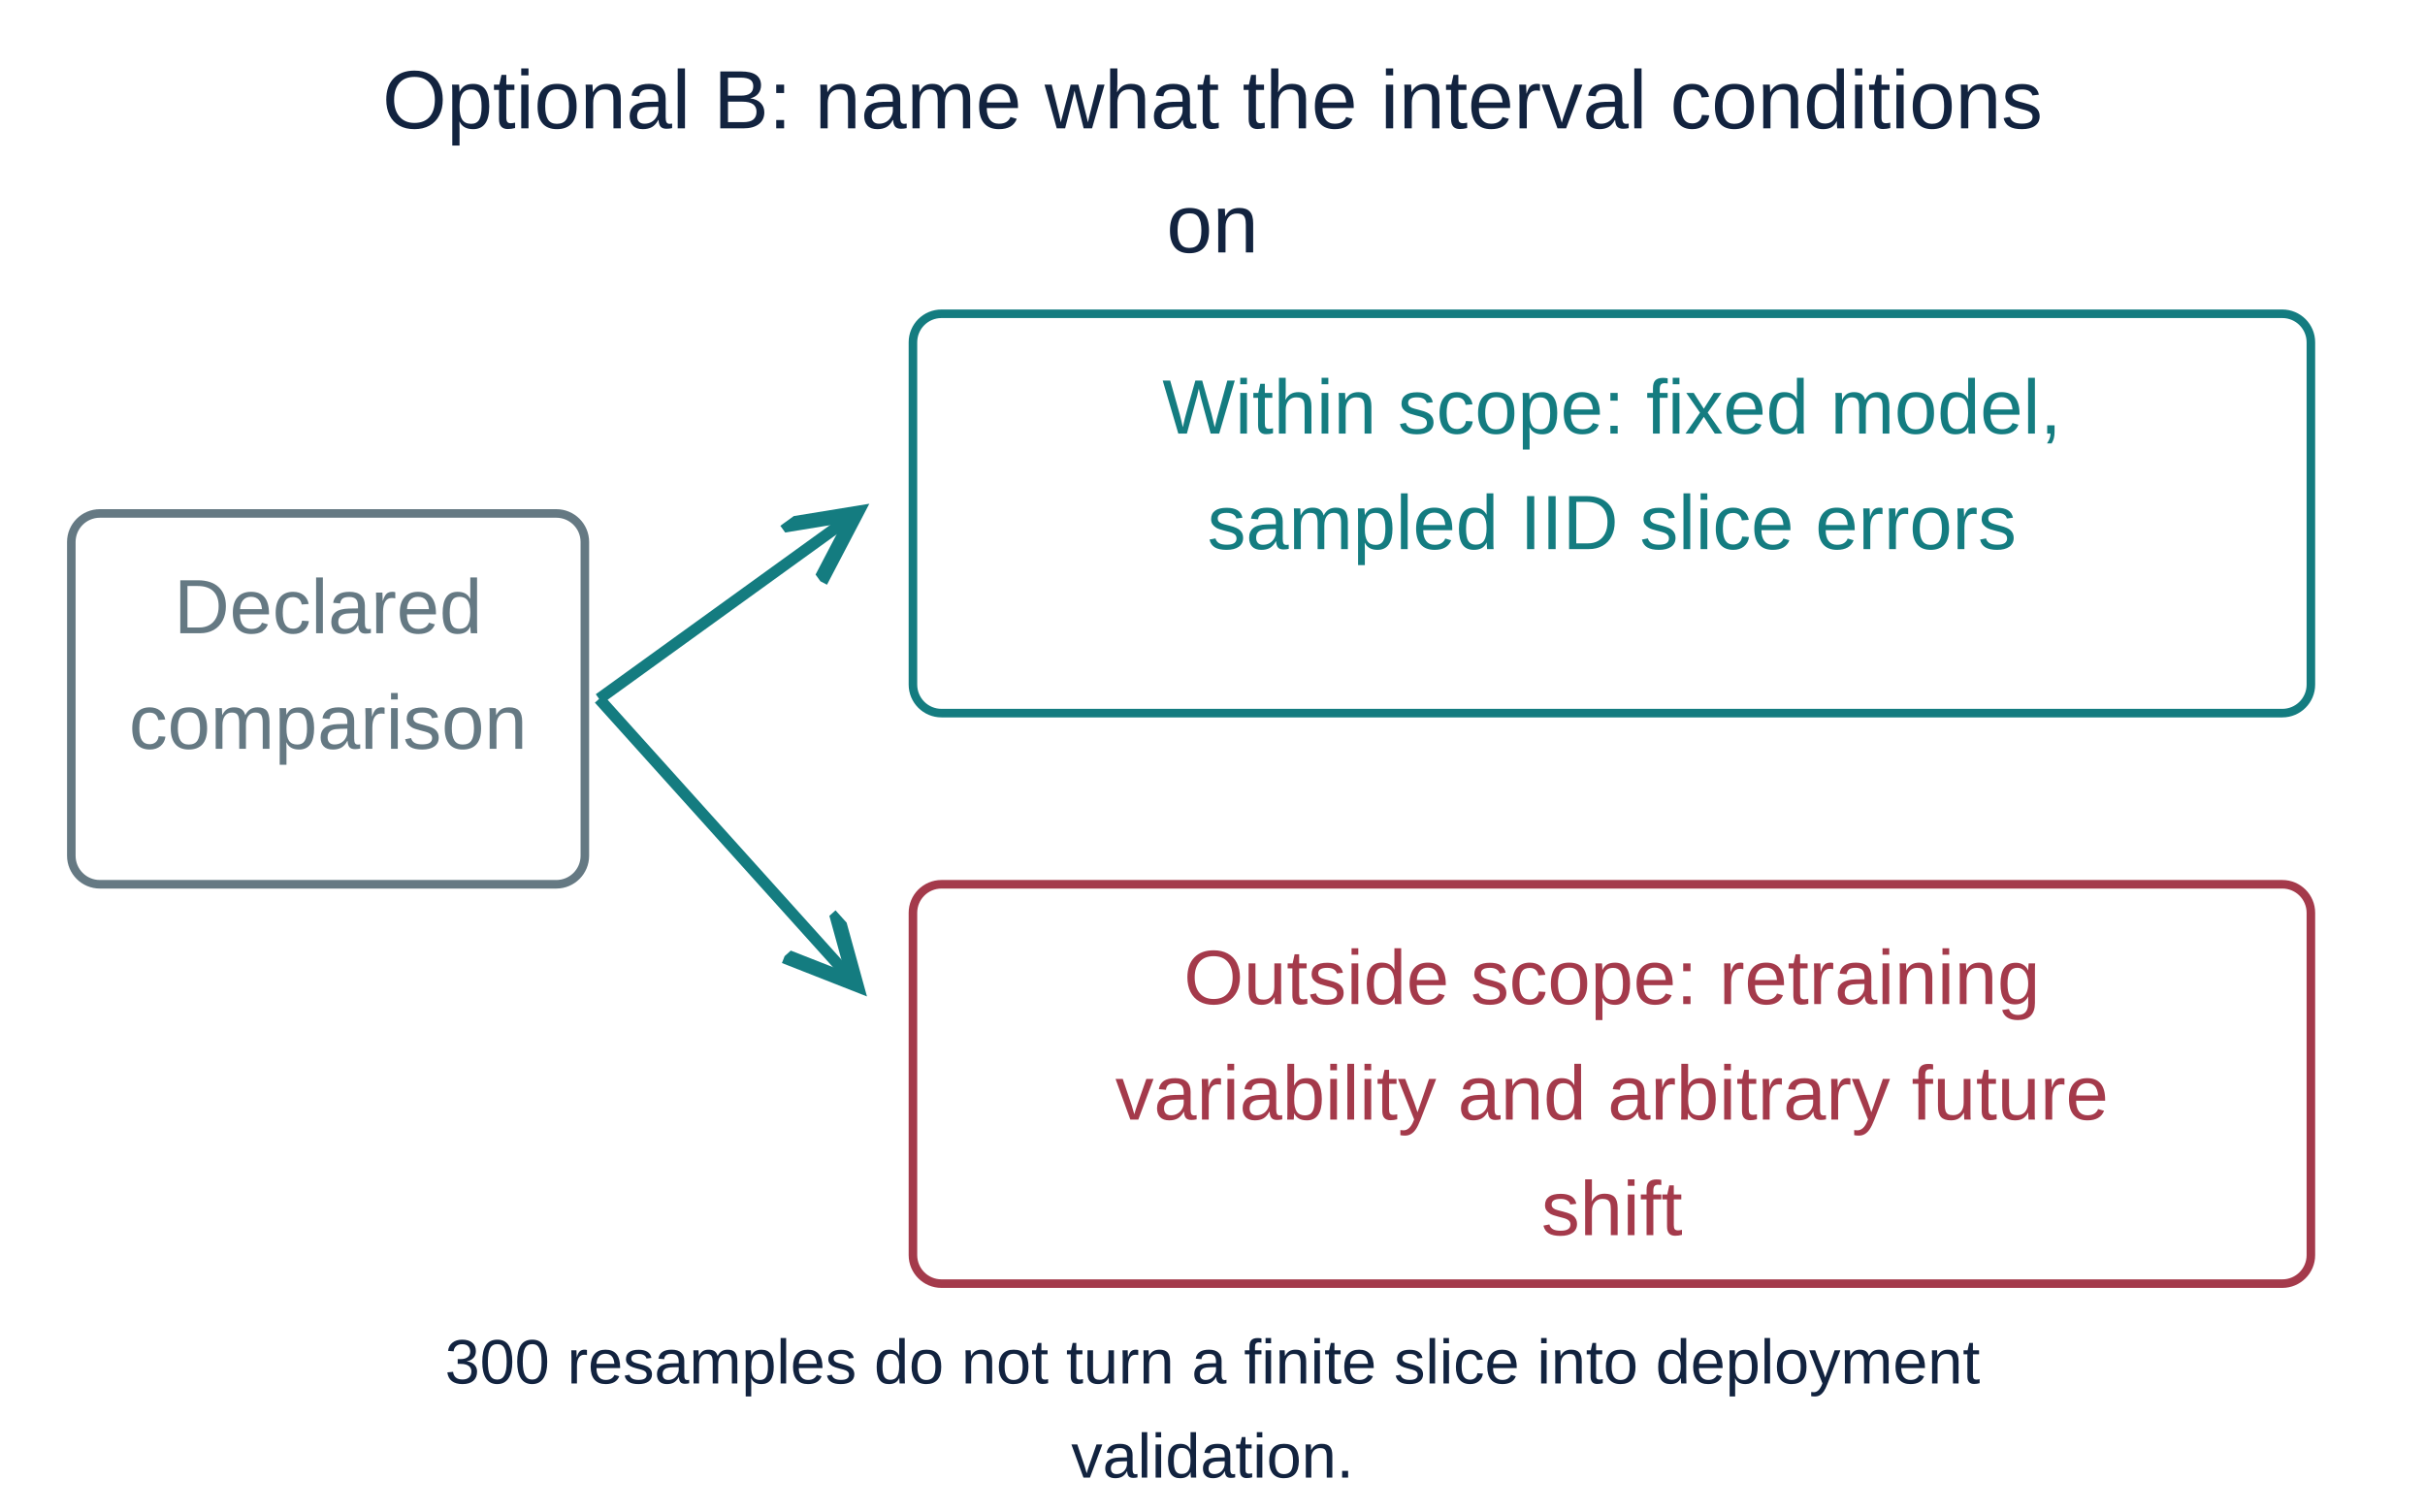
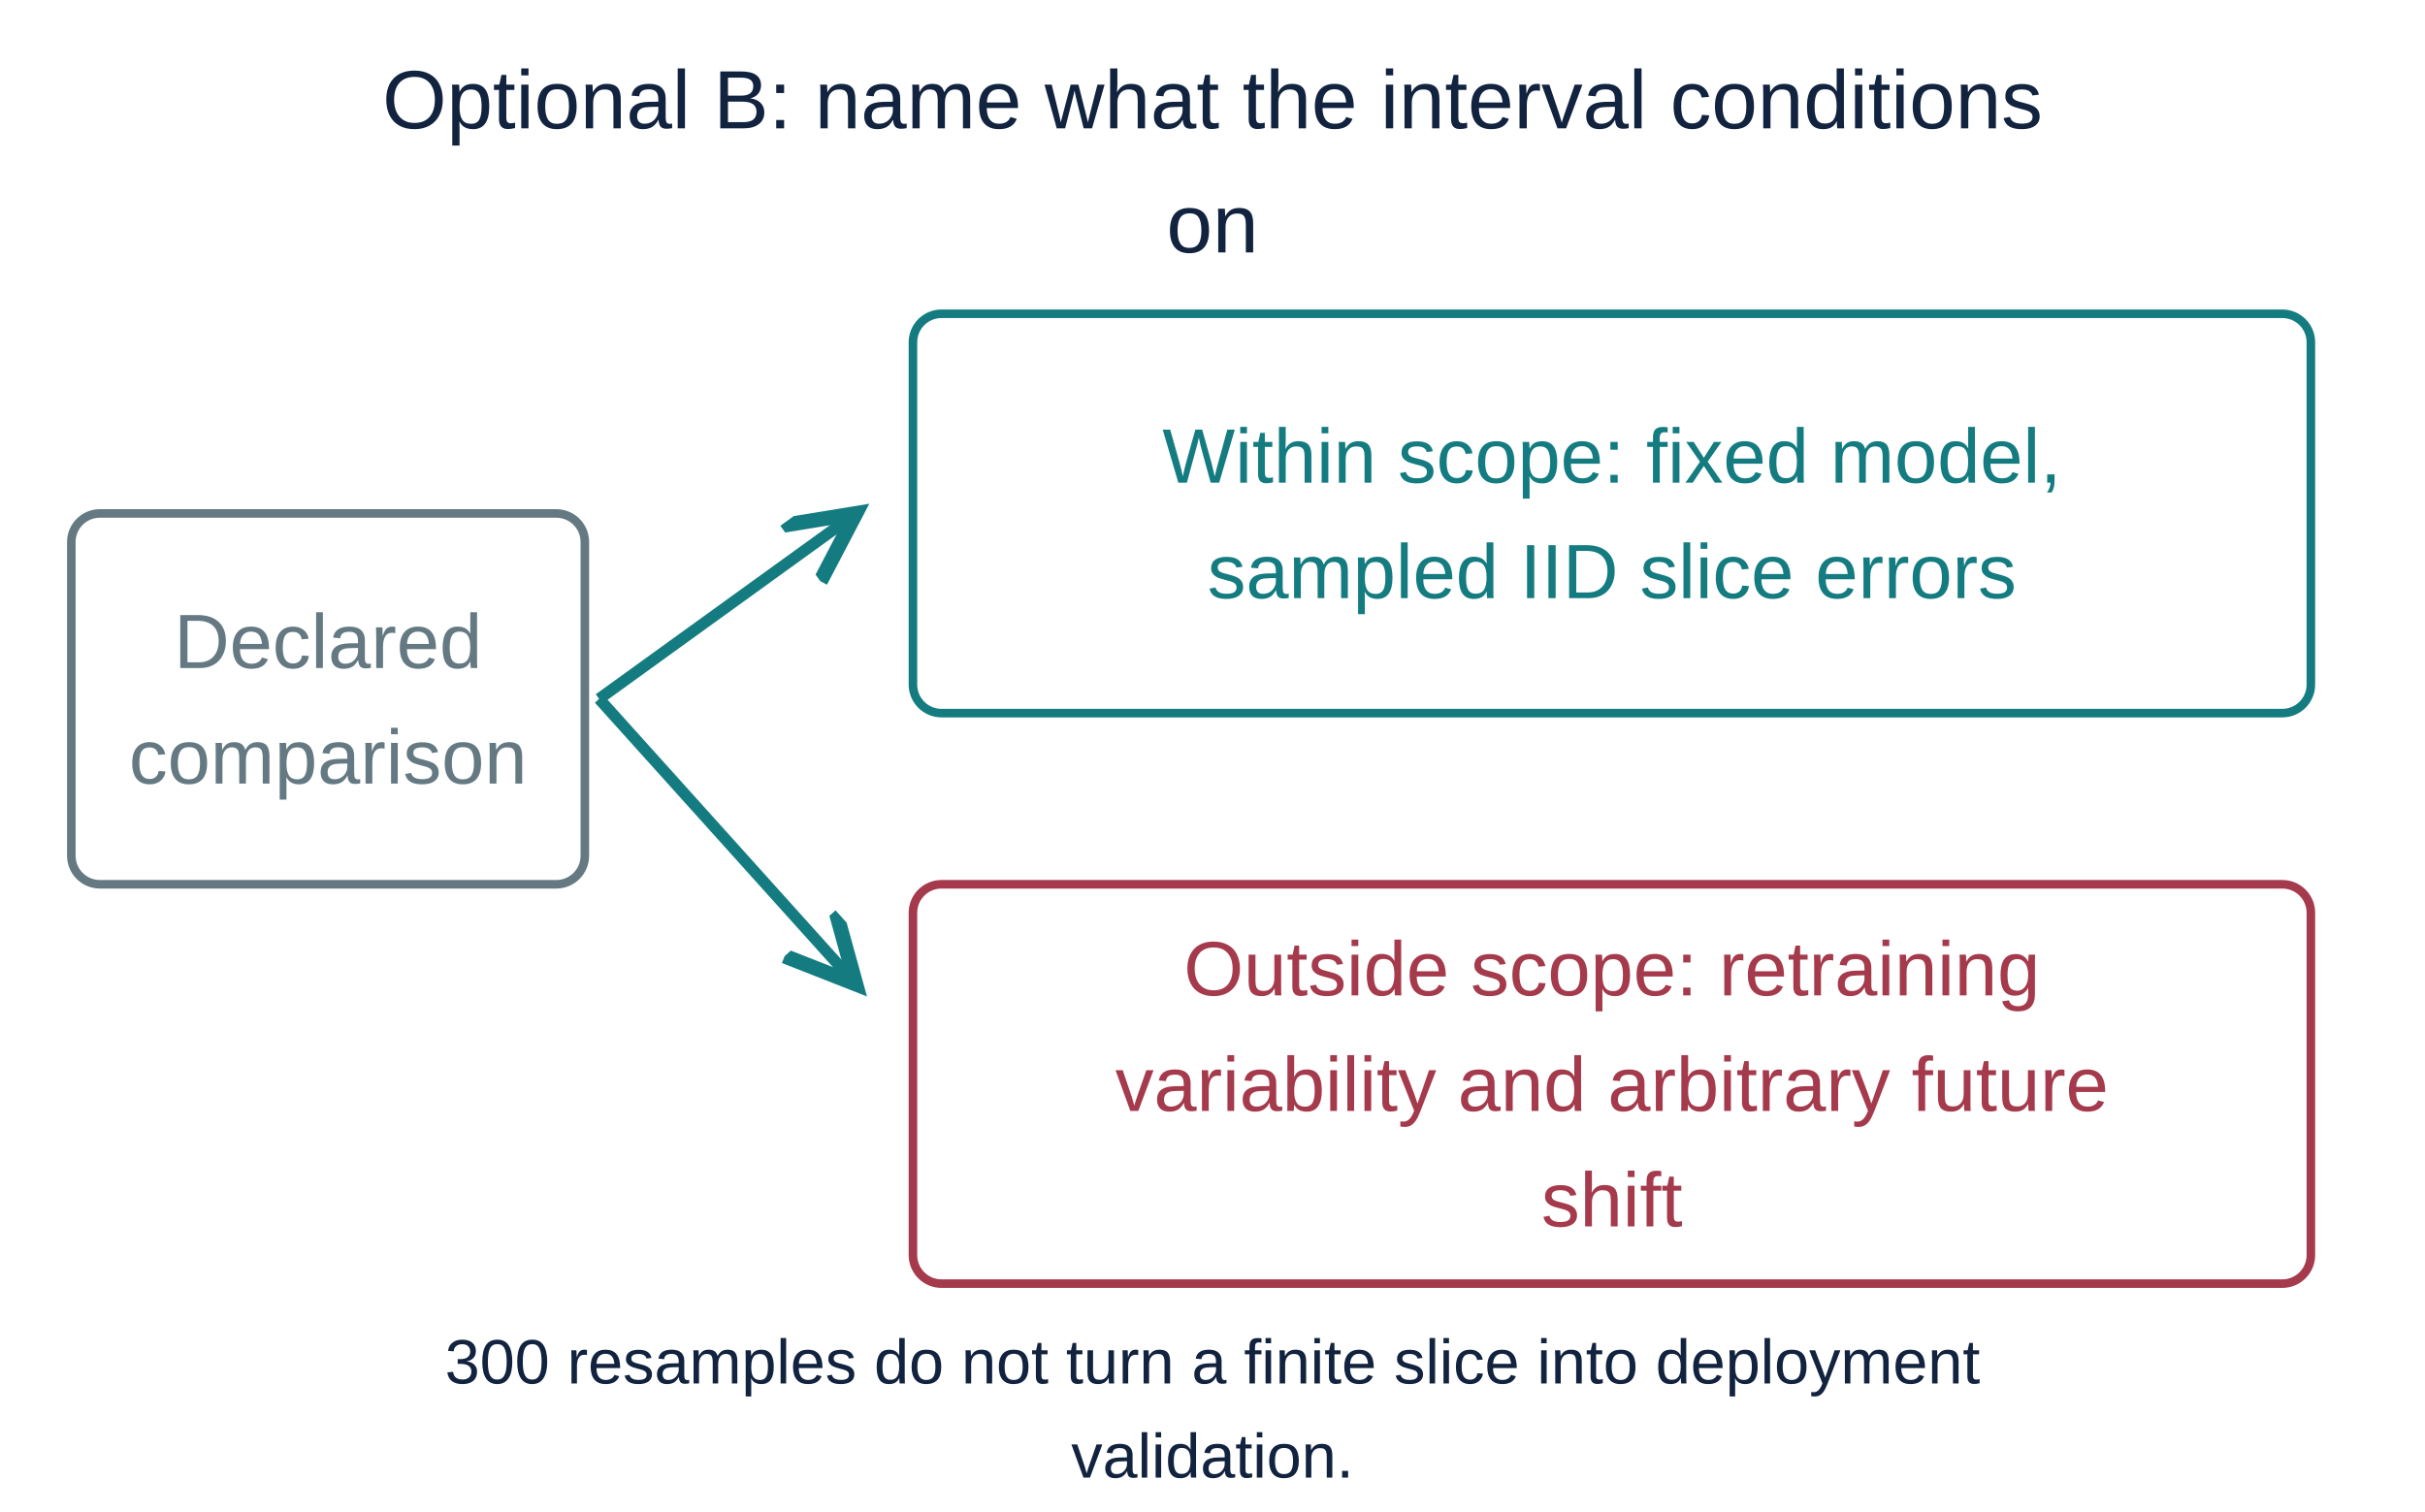
<svg xmlns="http://www.w3.org/2000/svg" viewBox="0 0 850 530" font-family="Arial,sans-serif" role="img" aria-label="Optional B: name what the interval conditions on">
  <defs>
    <marker id="a" markerWidth="8" markerHeight="8" refX="6" refY="3" orient="auto">
      <path d="M0 0 L6 3 L0 6" fill="none" stroke="#147c80" stroke-width="1.3" />
    </marker>
  </defs>
  <text x="425" y="45.0" font-size="29" text-anchor="middle" fill="#12233f">Optional B: name what the interval conditions</text>
  <text x="425" y="88.5" font-size="29" text-anchor="middle" fill="#12233f">on</text>
-   <rect x="25" y="180" width="180" height="130" rx="10" fill="none" stroke="#657983" stroke-width="3" />
-   <text x="115.0" y="222.0" font-size="27" text-anchor="middle" fill="#657983">Declared</text>
-   <text x="115.0" y="262.5" font-size="27" text-anchor="middle" fill="#657983">comparison</text>
+   <g class="node">
+     <rect x="25" y="180" width="180" height="130" rx="10" fill="none" stroke="#657983" stroke-width="3" />
+     <text x="115.0" y="234.2" font-size="27" text-anchor="middle" fill="#657983">Declared</text>
+     <text x="115.0" y="274.7" font-size="27" text-anchor="middle" fill="#657983">comparison</text>
+   </g>
  <path d="M210 245 L300 180" fill="none" stroke="#147c80" stroke-width="4" marker-end="url(#a)" />
  <path d="M210 245 L300 345" fill="none" stroke="#147c80" stroke-width="4" marker-end="url(#a)" />
-   <rect x="320" y="110" width="490" height="140" rx="10" fill="none" stroke="#147c80" stroke-width="3" />
-   <text x="565.0" y="152.0" font-size="27" text-anchor="middle" fill="#147c80">Within scope: fixed model,</text>
-   <text x="565.0" y="192.5" font-size="27" text-anchor="middle" fill="#147c80">sampled IID slice errors</text>
-   <rect x="320" y="310" width="490" height="140" rx="10" fill="none" stroke="#a43a4b" stroke-width="3" />
-   <text x="565.0" y="352.0" font-size="27" text-anchor="middle" fill="#a43a4b">Outside scope: retraining</text>
-   <text x="565.0" y="392.5" font-size="27" text-anchor="middle" fill="#a43a4b">variability and arbitrary future</text>
-   <text x="565.0" y="433.0" font-size="27" text-anchor="middle" fill="#a43a4b">shift</text>
+   <g class="node">
+     <rect x="320" y="110" width="490" height="140" rx="10" fill="none" stroke="#147c80" stroke-width="3" />
+     <text x="565.0" y="169.2" font-size="27" text-anchor="middle" fill="#147c80">Within scope: fixed model,</text>
+     <text x="565.0" y="209.7" font-size="27" text-anchor="middle" fill="#147c80">sampled IID slice errors</text>
+   </g>
+   <g class="node">
+     <rect x="320" y="310" width="490" height="140" rx="10" fill="none" stroke="#a43a4b" stroke-width="3" />
+     <text x="565.0" y="348.95" font-size="27" text-anchor="middle" fill="#a43a4b">Outside scope: retraining</text>
+     <text x="565.0" y="389.45" font-size="27" text-anchor="middle" fill="#a43a4b">variability and arbitrary future</text>
+     <text x="565.0" y="429.95" font-size="27" text-anchor="middle" fill="#a43a4b">shift</text>
+   </g>
  <text x="425" y="485.0" font-size="22" text-anchor="middle" fill="#12233f">300 resamples do not turn a finite slice into deployment</text>
  <text x="425" y="518.0" font-size="22" text-anchor="middle" fill="#12233f">validation.</text>
</svg>
